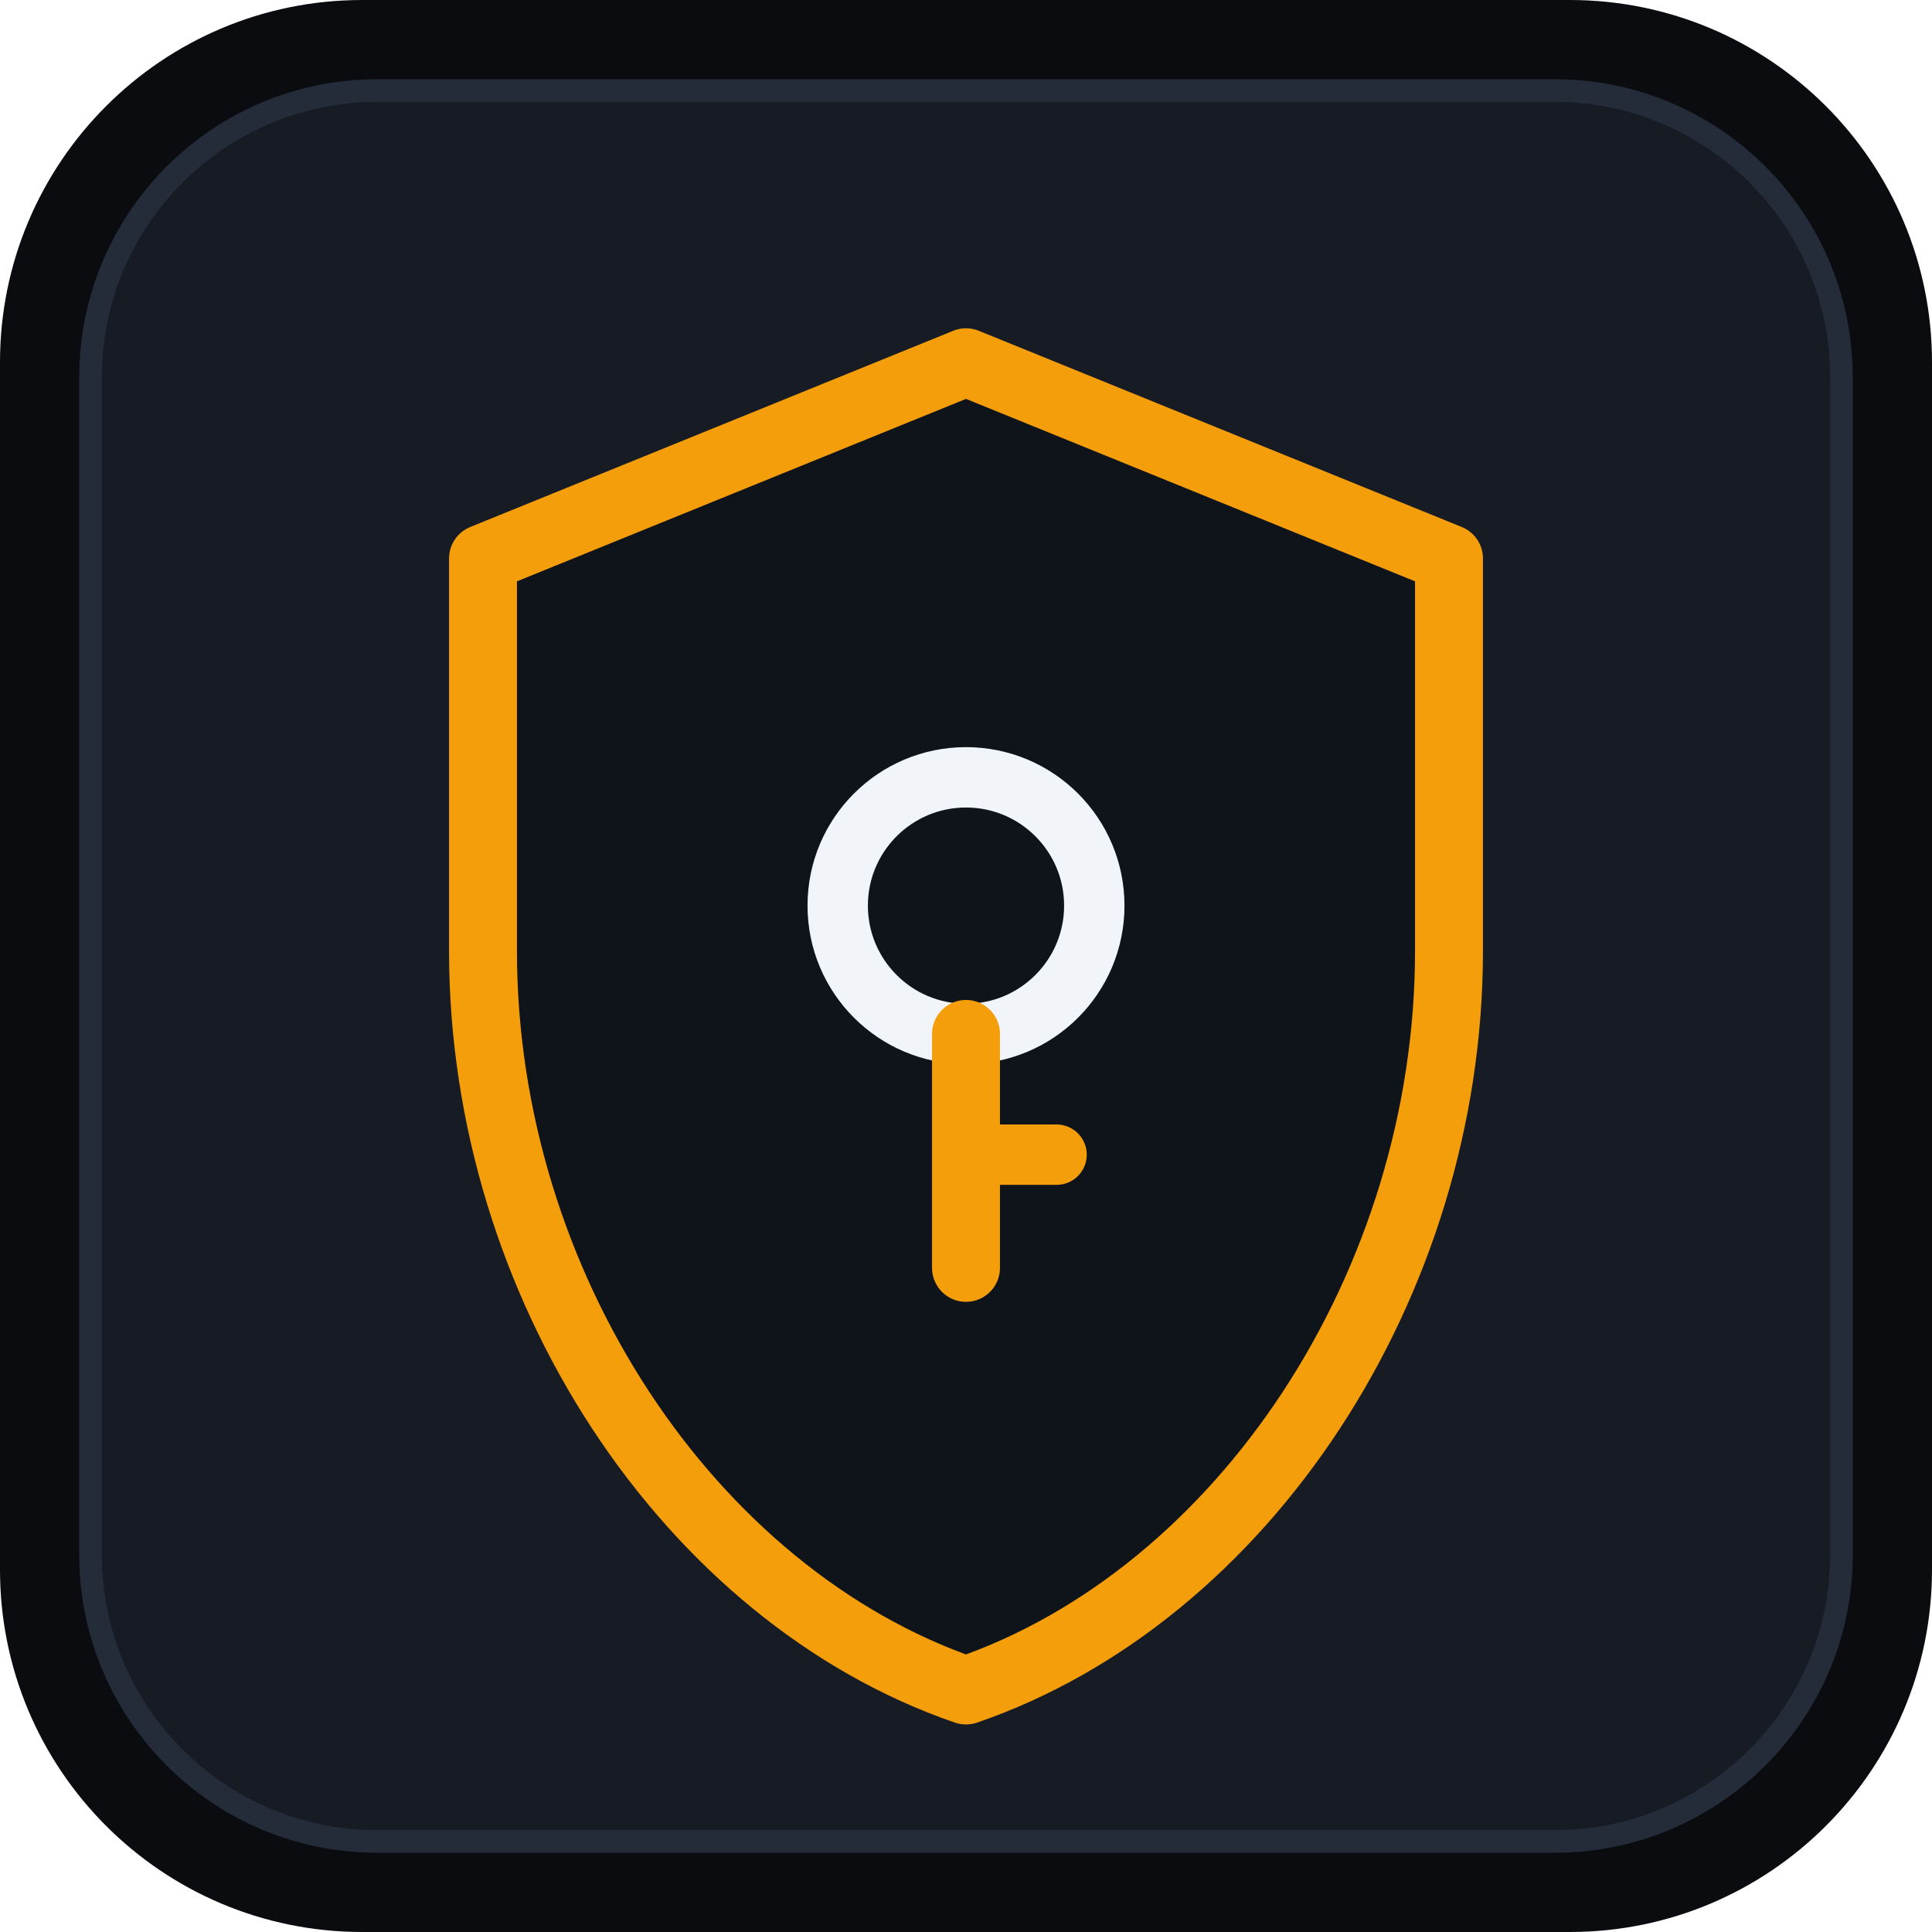
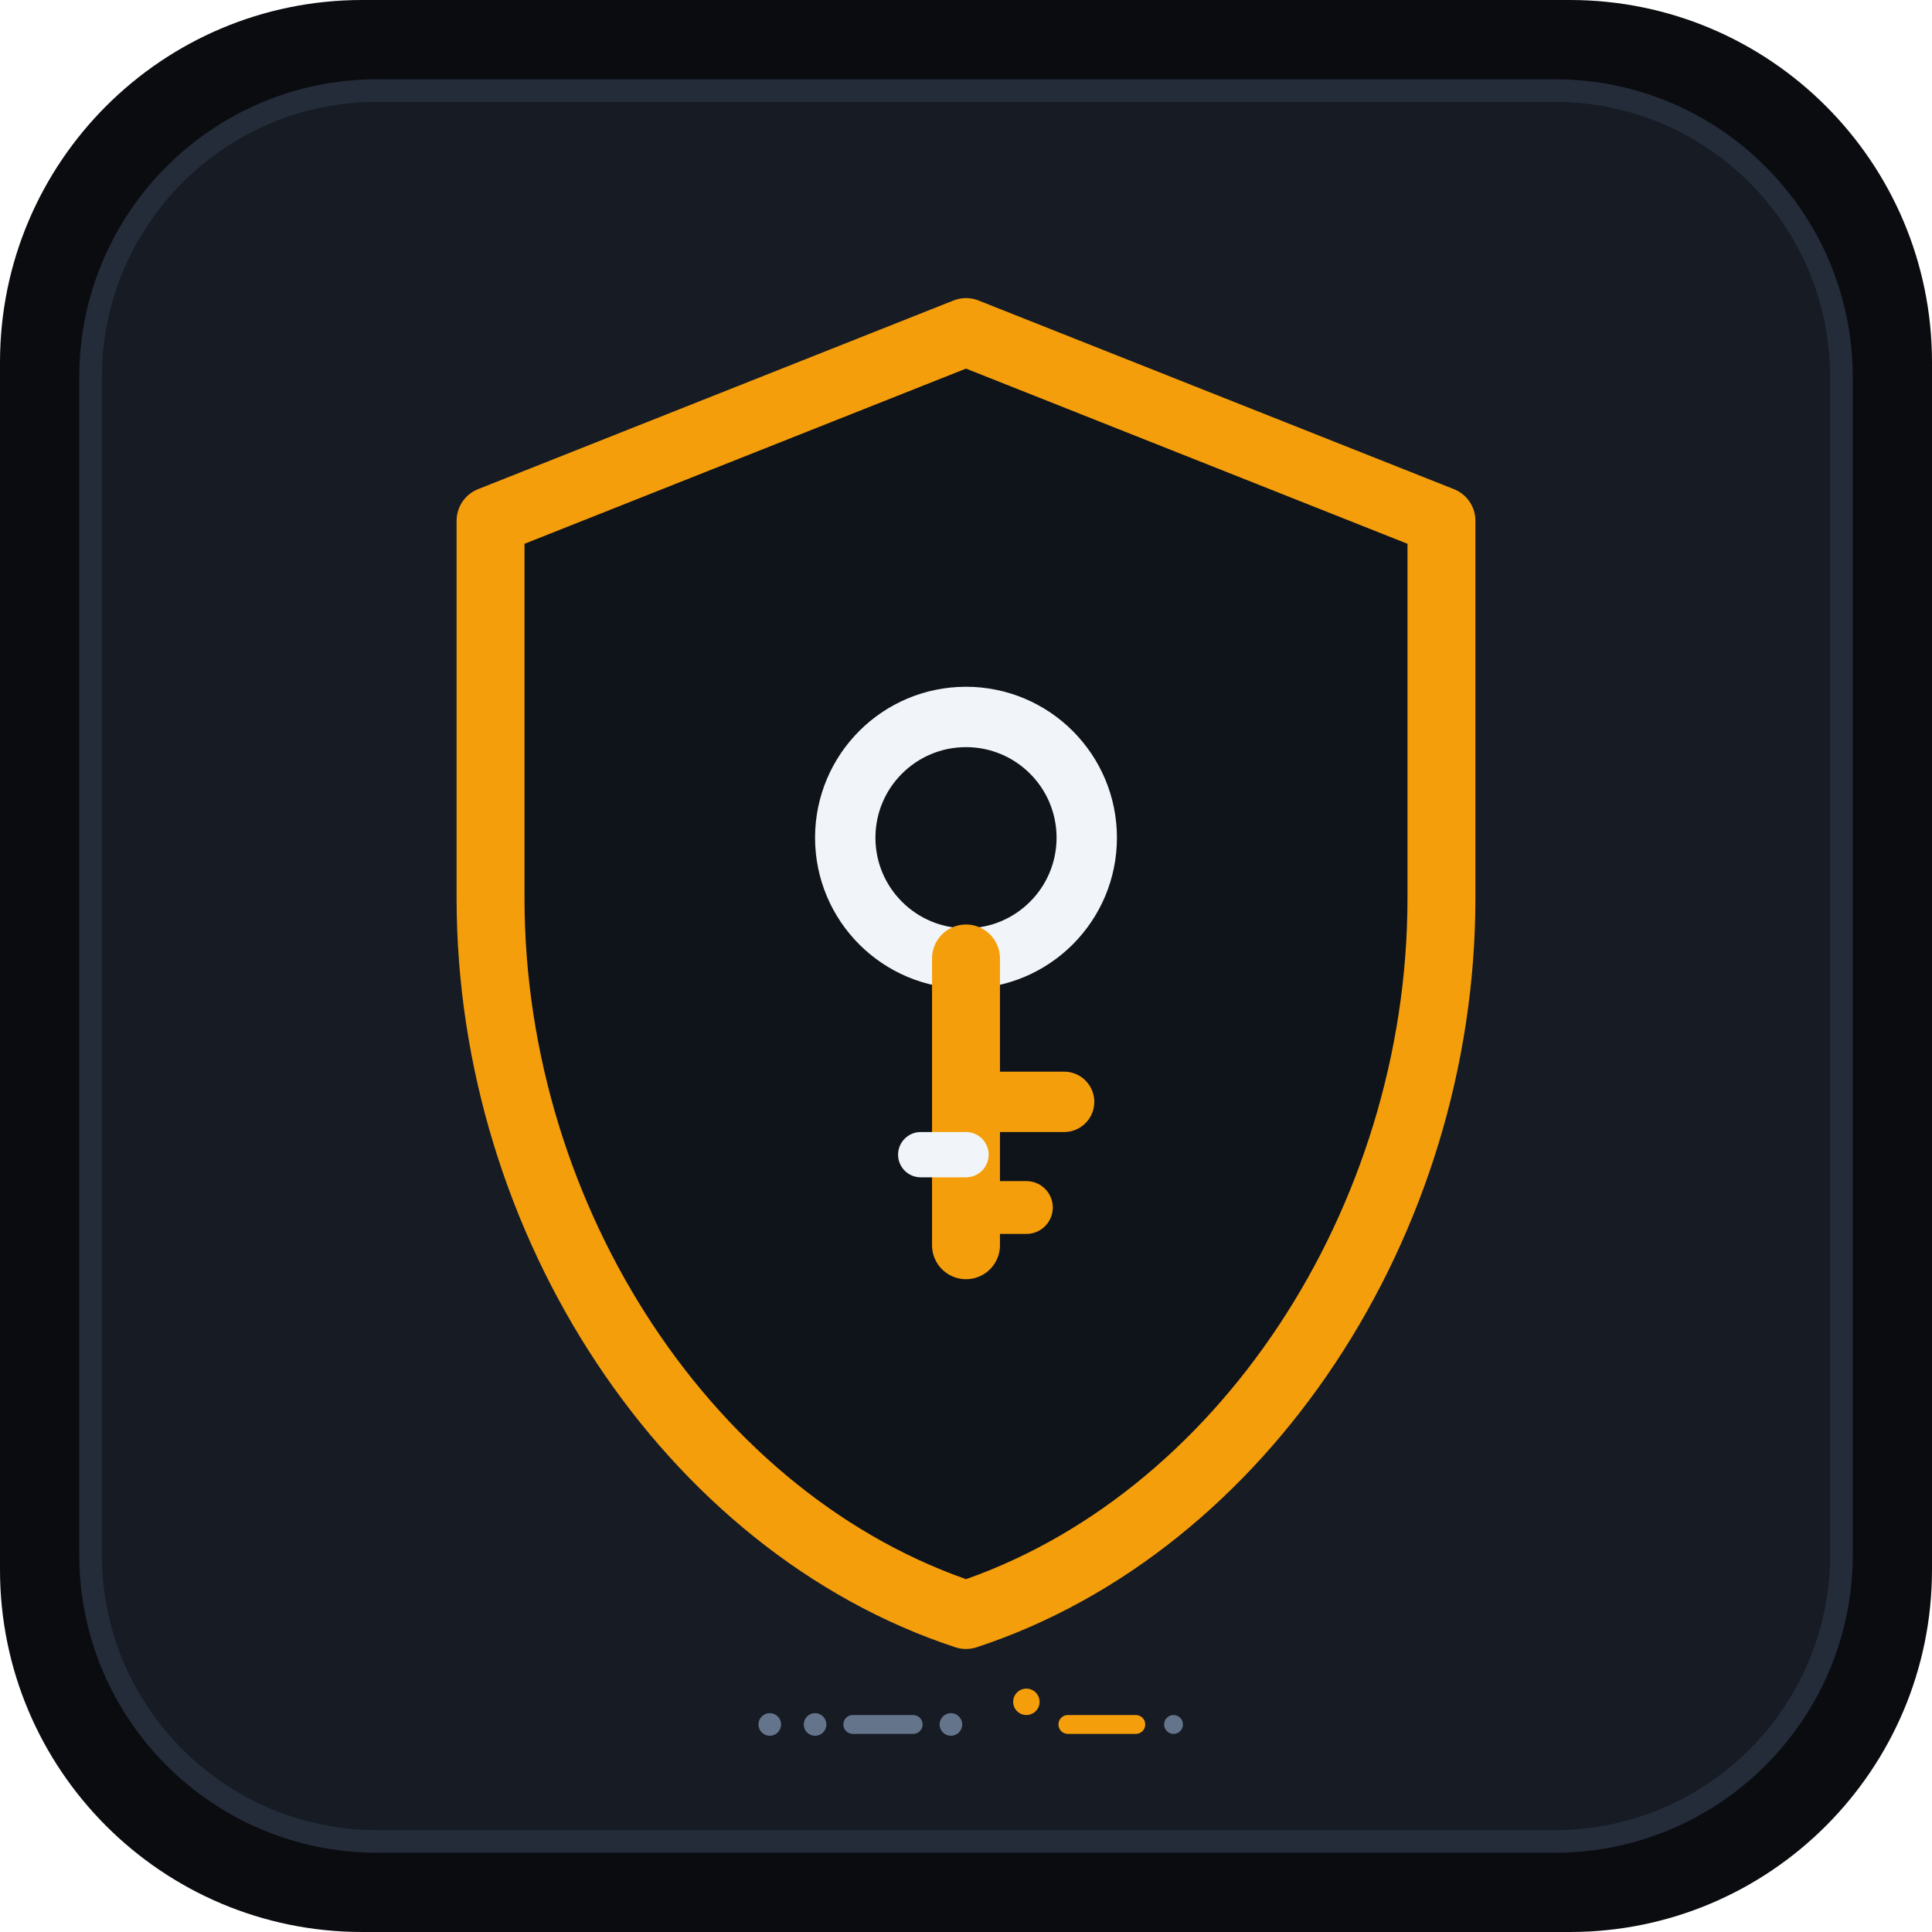
<svg xmlns="http://www.w3.org/2000/svg" viewBox="0 0 512 512" width="512" height="512">
  <rect width="512" height="512" rx="96" fill="#0A0C10" />
  <rect x="24" y="24" width="464" height="464" rx="76" fill="#161B24" stroke="#242C3A" stroke-width="6" />
-   <path d="M256 96L128 148v104c0 88.4 54.6 170.8 128 196 73.4-25.2 128-107.6 128-196V148L256 96z" fill="#0F131A" stroke="#F59E0B" stroke-width="18" stroke-linejoin="round" />
-   <circle cx="256" cy="240" r="34" fill="none" stroke="#F1F5F9" stroke-width="16" />
-   <path d="M256 274v62" stroke="#F59E0B" stroke-width="18" stroke-linecap="round" />
-   <path d="M256 306h24" stroke="#F59E0B" stroke-width="16" stroke-linecap="round" />
+   <path d="M256 88L130 138v100c0 86 53 166 126 190 73-24 126-104 126-190V138L256 88z" fill="#0F131A" stroke="#F59E0B" stroke-width="18" stroke-linejoin="round" />
+   <circle cx="256" cy="222" r="32" fill="none" stroke="#F1F5F9" stroke-width="16" />
+   <path d="M256 254v76" stroke="#F59E0B" stroke-width="18" stroke-linecap="round" />
+   <path d="M256 292h26" stroke="#F59E0B" stroke-width="16" stroke-linecap="round" />
+   <path d="M256 320h16" stroke="#F59E0B" stroke-width="14" stroke-linecap="round" />
+   <path d="M256 306h-12" stroke="#F1F5F9" stroke-width="12" stroke-linecap="round" />
+   <g id="craft-fa-agy" data-craft="FA-AGY-01" aria-hidden="true">
+     <circle cx="204" cy="457" r="3" fill="#64748B" />
+     <circle cx="216" cy="457" r="3" fill="#64748B" />
+     <path d="M226 457h16" stroke="#64748B" stroke-width="5" stroke-linecap="round" />
+     <circle cx="252" cy="457" r="3" fill="#64748B" />
+     <circle cx="272" cy="451" r="3.5" fill="#F59E0B" />
+     <path d="M283 457h18" stroke="#F59E0B" stroke-width="5" stroke-linecap="round" />
+     <circle cx="311" cy="457" r="2.5" fill="#64748B" />
+   </g>
</svg>
